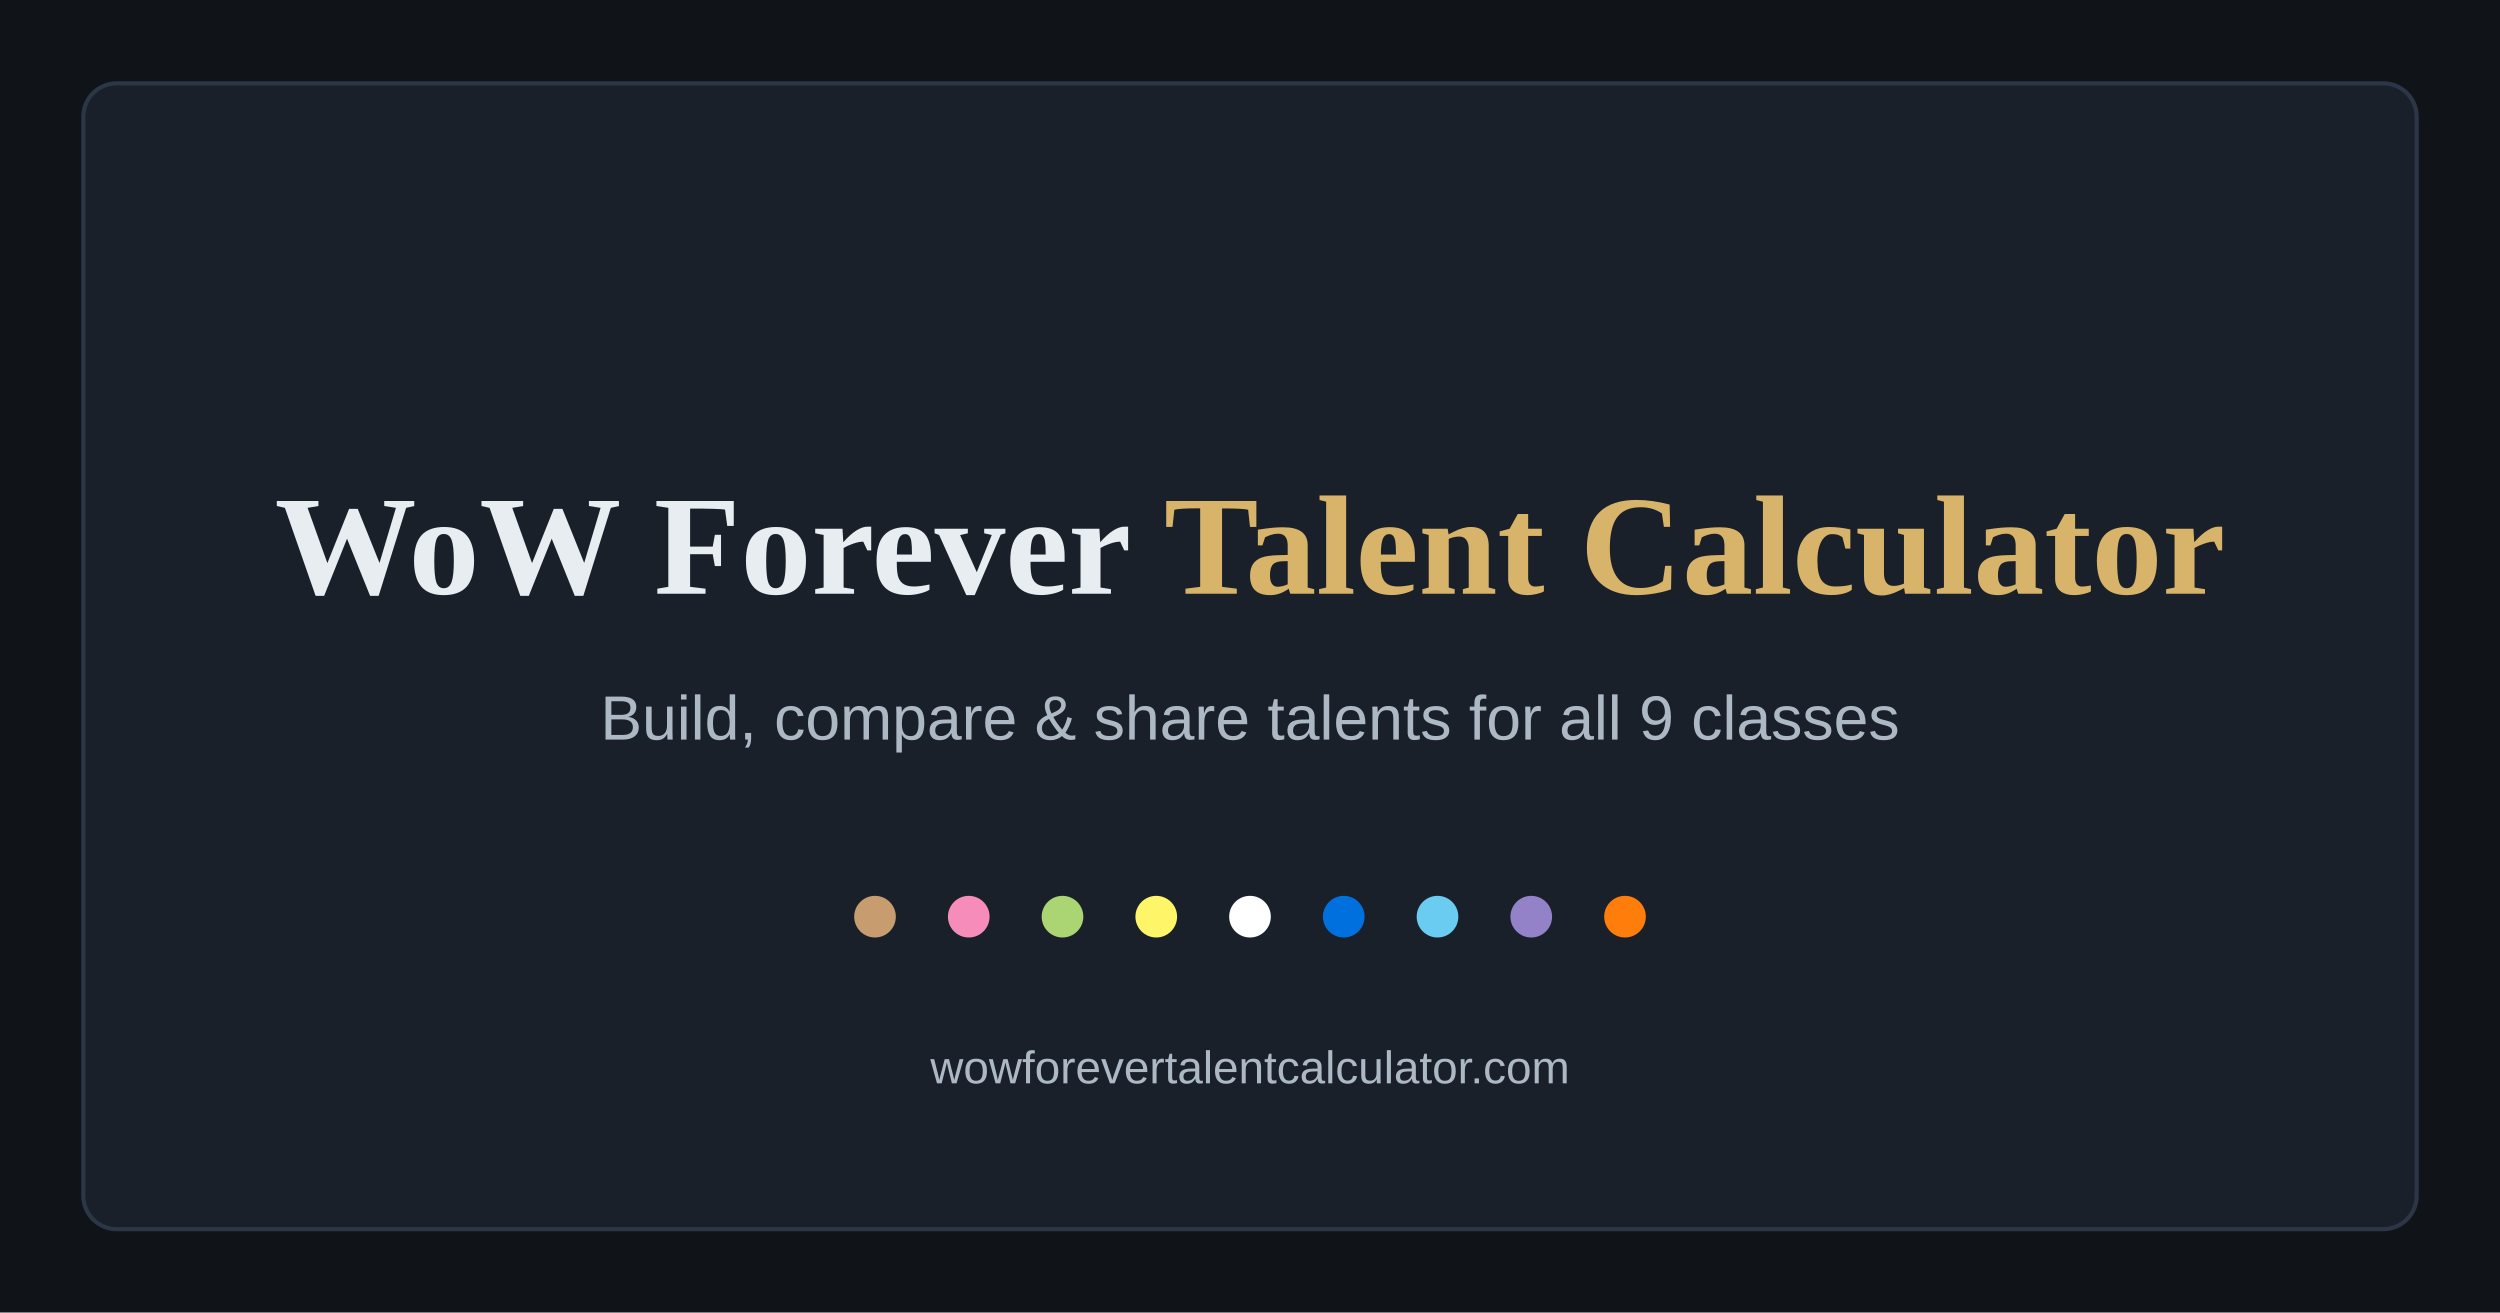
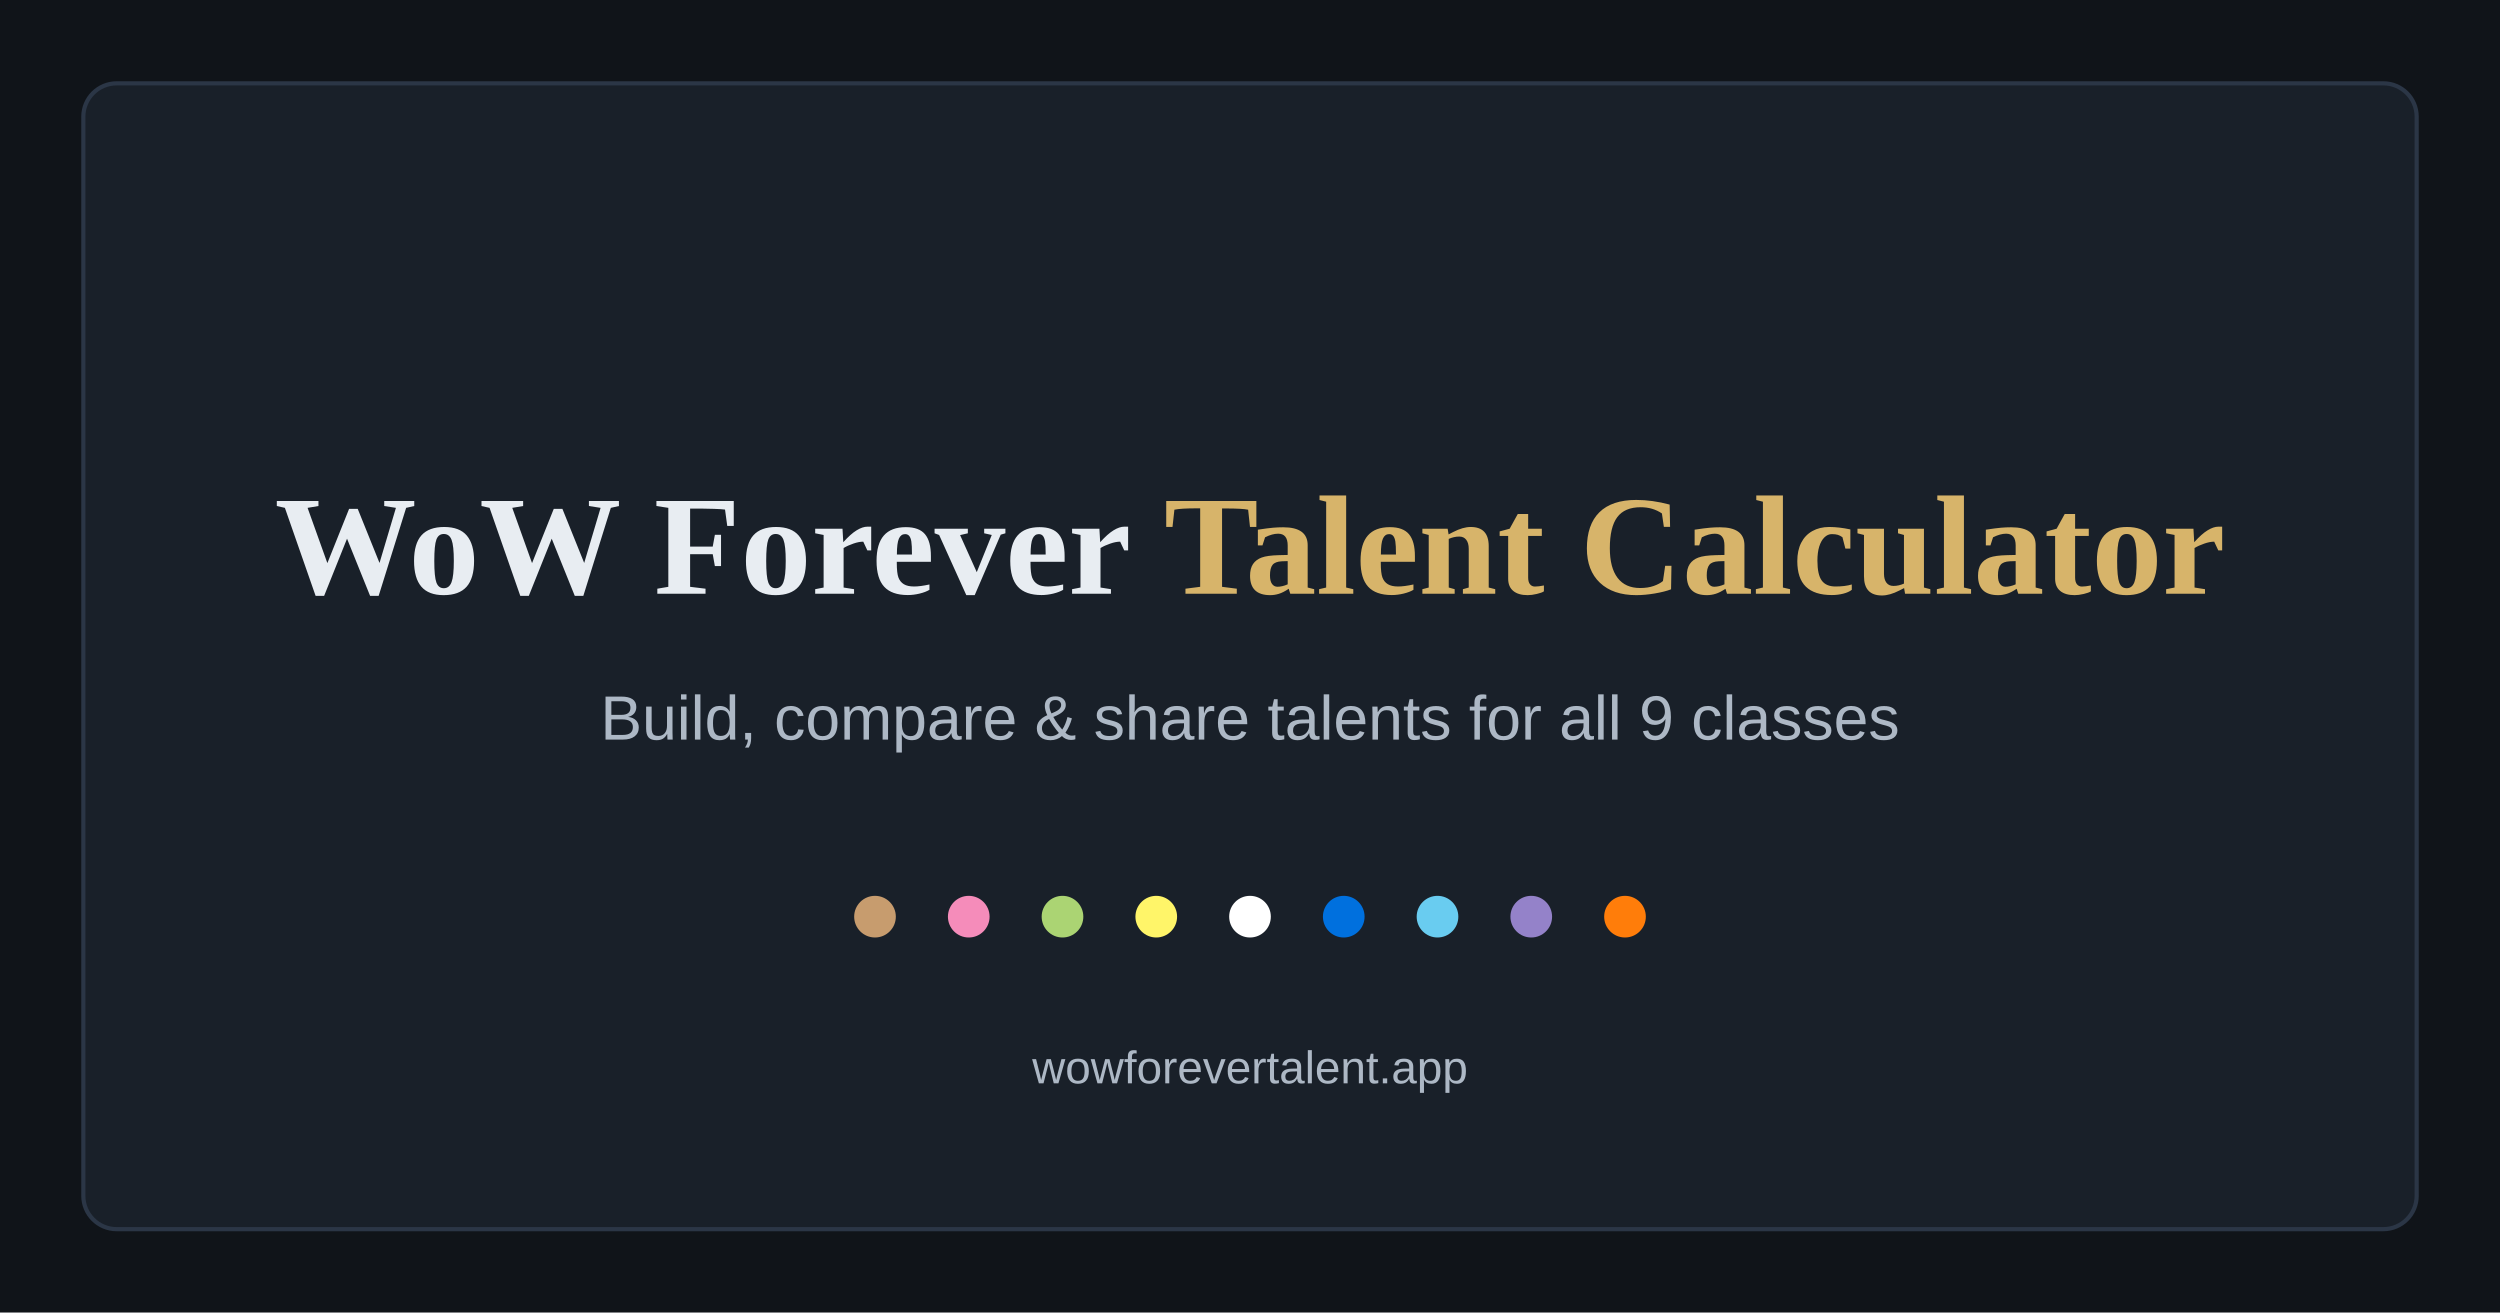
<svg xmlns="http://www.w3.org/2000/svg" width="1200" height="630" viewBox="0 0 1200 630">
  <rect width="1200" height="630" fill="#101419" />
  <rect x="40" y="40" width="1120" height="550" rx="16" fill="#192029" stroke="#2b3646" stroke-width="2" />
  <text x="600" y="285" text-anchor="middle" font-family="Georgia, 'Times New Roman', serif" font-size="68" font-weight="bold" fill="#E8EDF2">WoW Forever <tspan fill="#D7B46A">Talent Calculator</tspan>
  </text>
  <text x="600" y="355" text-anchor="middle" font-family="'Segoe UI', Arial, sans-serif" font-size="30" fill="#ADB8C5">Build, compare &amp; share talents for all 9 classes</text>
  <g>
    <circle cx="420" cy="440" r="10" fill="#C79C6E" />
    <circle cx="465" cy="440" r="10" fill="#F58CBA" />
    <circle cx="510" cy="440" r="10" fill="#ABD473" />
    <circle cx="555" cy="440" r="10" fill="#FFF569" />
    <circle cx="600" cy="440" r="10" fill="#FFFFFF" />
    <circle cx="645" cy="440" r="10" fill="#0070DE" />
    <circle cx="690" cy="440" r="10" fill="#69CCF0" />
    <circle cx="735" cy="440" r="10" fill="#9482C9" />
    <circle cx="780" cy="440" r="10" fill="#FF7D0A" />
  </g>
-   <text x="600" y="520" text-anchor="middle" font-family="'Segoe UI', Arial, sans-serif" font-size="22" fill="#ADB8C5">wowforevertalentcalculator.com</text>
+   <text x="600" y="520" text-anchor="middle" font-family="'Segoe UI', Arial, sans-serif" font-size="22" fill="#ADB8C5">wowforevertalent.app</text>
</svg>
